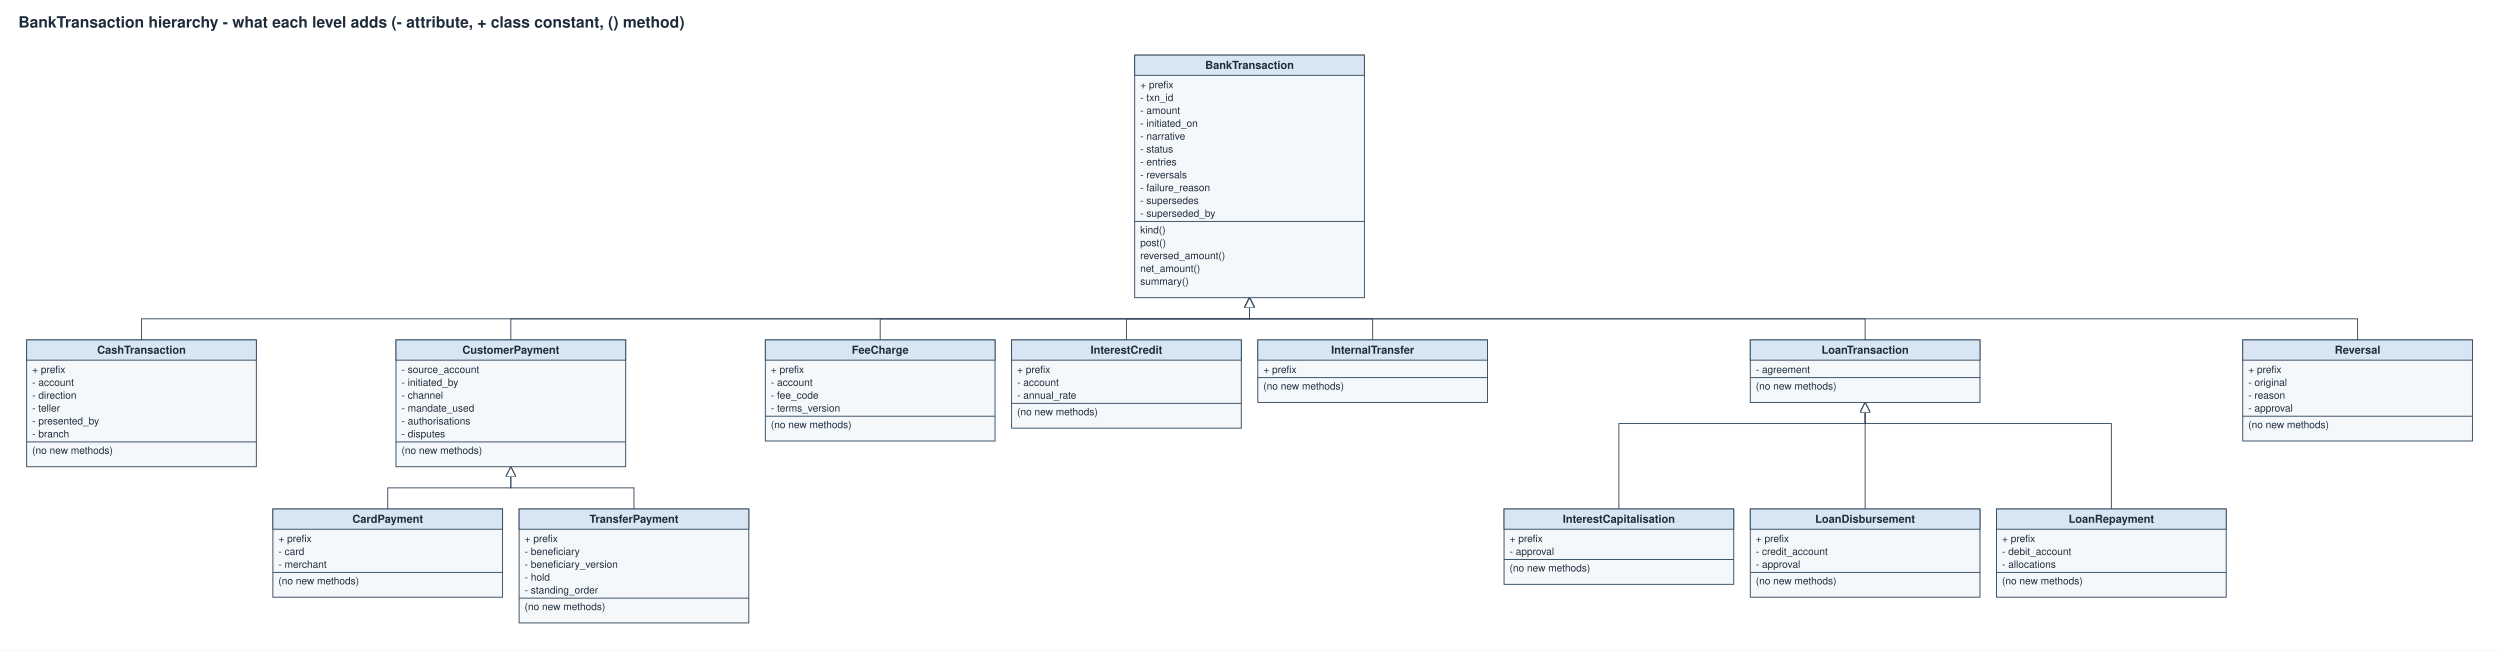
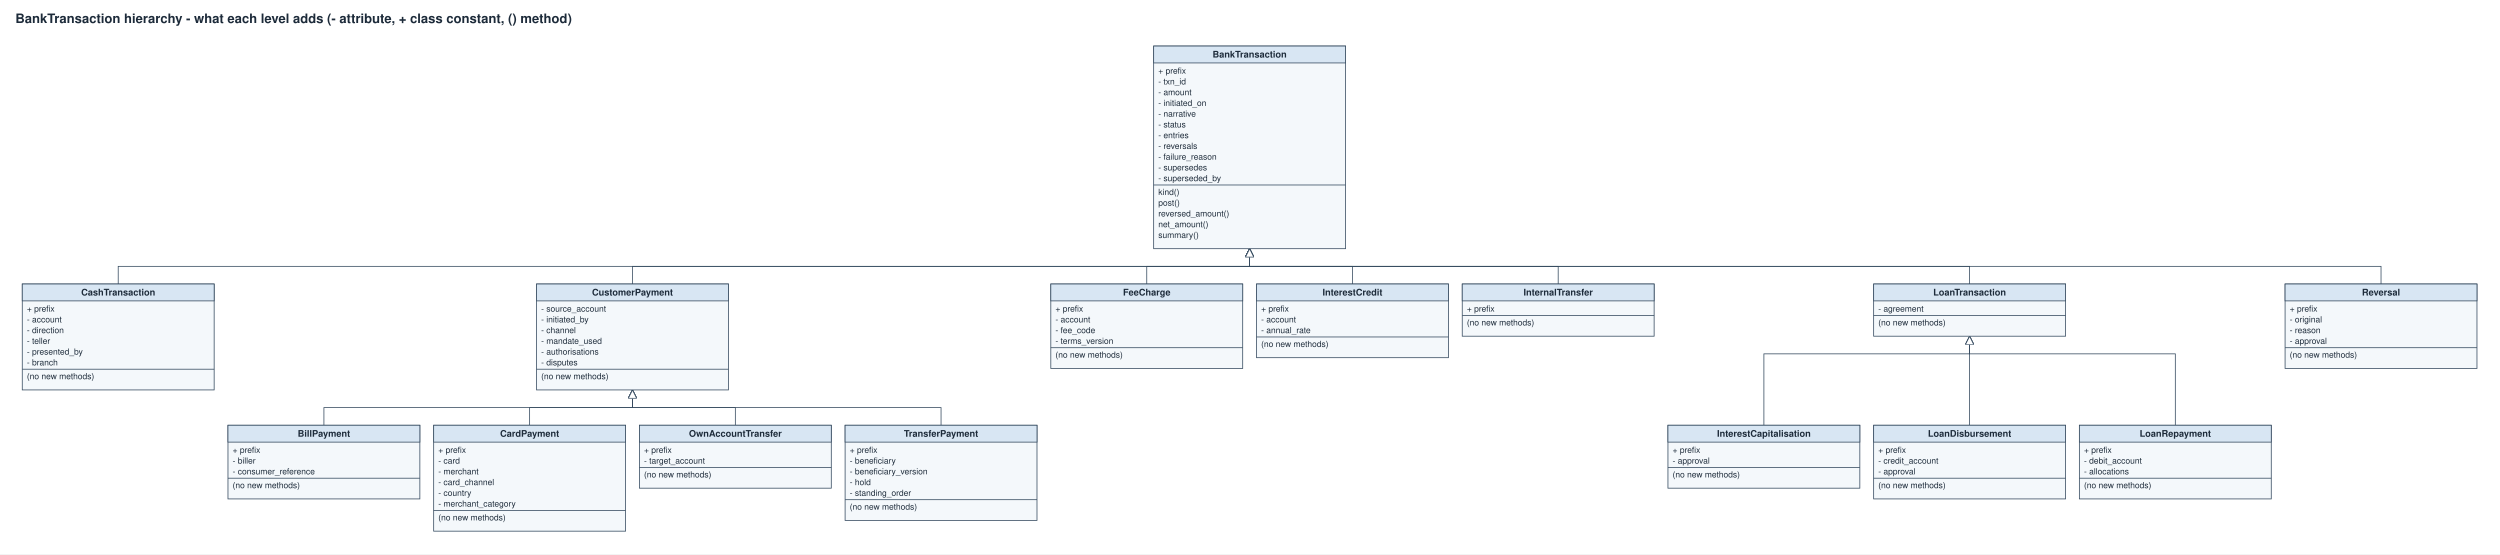
- <svg xmlns="http://www.w3.org/2000/svg" width="2721" height="708" font-family="Helvetica, Arial, sans-serif" font-size="11">
+ <svg xmlns="http://www.w3.org/2000/svg" width="3257" height="722" font-family="Helvetica, Arial, sans-serif" font-size="11">
  <rect width="100%" height="100%" fill="#ffffff" />
  <defs>
    <marker id="tri" viewBox="0 0 10 10" refX="10" refY="5" markerWidth="11" markerHeight="11" orient="auto">
      <path d="M0,0 L10,5 L0,10 z" fill="#ffffff" stroke="#34495e" />
    </marker>
  </defs>
  <text x="20" y="30" font-size="17" font-weight="bold" fill="#1d2b3a">BankTransaction hierarchy - what each level adds (- attribute, + class constant, () method)</text>
-   <polyline points="154,370 154,347 1360,347 1360,324" fill="none" stroke="#34495e" marker-end="url(#tri)" />
-   <polyline points="556,370 556,347 1360,347 1360,324" fill="none" stroke="#34495e" marker-end="url(#tri)" />
-   <polyline points="422,554 422,531 556,531 556,508" fill="none" stroke="#34495e" marker-end="url(#tri)" />
-   <polyline points="690,554 690,531 556,531 556,508" fill="none" stroke="#34495e" marker-end="url(#tri)" />
-   <polyline points="958,370 958,347 1360,347 1360,324" fill="none" stroke="#34495e" marker-end="url(#tri)" />
-   <polyline points="1226,370 1226,347 1360,347 1360,324" fill="none" stroke="#34495e" marker-end="url(#tri)" />
-   <polyline points="1494,370 1494,347 1360,347 1360,324" fill="none" stroke="#34495e" marker-end="url(#tri)" />
-   <polyline points="2030,370 2030,347 1360,347 1360,324" fill="none" stroke="#34495e" marker-end="url(#tri)" />
-   <polyline points="1762,554 1762,461 2030,461 2030,438" fill="none" stroke="#34495e" marker-end="url(#tri)" />
-   <polyline points="2030,554 2030,461 2030,461 2030,438" fill="none" stroke="#34495e" marker-end="url(#tri)" />
-   <polyline points="2298,554 2298,461 2030,461 2030,438" fill="none" stroke="#34495e" marker-end="url(#tri)" />
-   <polyline points="2566,370 2566,347 1360,347 1360,324" fill="none" stroke="#34495e" marker-end="url(#tri)" />
-   <rect x="1235" y="60" width="250" height="264" fill="#f4f8fb" stroke="#34495e" />
-   <rect x="1235" y="60" width="250" height="22" fill="#d8e6f3" stroke="#34495e" />
-   <text x="1360" y="75" text-anchor="middle" font-weight="bold" font-size="12" fill="#1d2b3a">BankTransaction</text>
-   <text x="1241" y="96" fill="#1d2b3a">+ prefix</text>
-   <text x="1241" y="110" fill="#1d2b3a">- txn_id</text>
-   <text x="1241" y="124" fill="#1d2b3a">- amount</text>
-   <text x="1241" y="138" fill="#1d2b3a">- initiated_on</text>
-   <text x="1241" y="152" fill="#1d2b3a">- narrative</text>
-   <text x="1241" y="166" fill="#1d2b3a">- status</text>
-   <text x="1241" y="180" fill="#1d2b3a">- entries</text>
-   <text x="1241" y="194" fill="#1d2b3a">- reversals</text>
-   <text x="1241" y="208" fill="#1d2b3a">- failure_reason</text>
-   <text x="1241" y="222" fill="#1d2b3a">- supersedes</text>
-   <text x="1241" y="236" fill="#1d2b3a">- superseded_by</text>
-   <line x1="1235" y1="241" x2="1485" y2="241" stroke="#34495e" />
-   <text x="1241" y="254" fill="#1d2b3a">kind()</text>
-   <text x="1241" y="268" fill="#1d2b3a">post()</text>
-   <text x="1241" y="282" fill="#1d2b3a">reversed_amount()</text>
-   <text x="1241" y="296" fill="#1d2b3a">net_amount()</text>
-   <text x="1241" y="310" fill="#1d2b3a">summary()</text>
+   <polyline points="154,370 154,347 1628,347 1628,324" fill="none" stroke="#34495e" marker-end="url(#tri)" />
+   <polyline points="824,370 824,347 1628,347 1628,324" fill="none" stroke="#34495e" marker-end="url(#tri)" />
+   <polyline points="422,554 422,531 824,531 824,508" fill="none" stroke="#34495e" marker-end="url(#tri)" />
+   <polyline points="690,554 690,531 824,531 824,508" fill="none" stroke="#34495e" marker-end="url(#tri)" />
+   <polyline points="958,554 958,531 824,531 824,508" fill="none" stroke="#34495e" marker-end="url(#tri)" />
+   <polyline points="1226,554 1226,531 824,531 824,508" fill="none" stroke="#34495e" marker-end="url(#tri)" />
+   <polyline points="1494,370 1494,347 1628,347 1628,324" fill="none" stroke="#34495e" marker-end="url(#tri)" />
+   <polyline points="1762,370 1762,347 1628,347 1628,324" fill="none" stroke="#34495e" marker-end="url(#tri)" />
+   <polyline points="2030,370 2030,347 1628,347 1628,324" fill="none" stroke="#34495e" marker-end="url(#tri)" />
+   <polyline points="2566,370 2566,347 1628,347 1628,324" fill="none" stroke="#34495e" marker-end="url(#tri)" />
+   <polyline points="2298,554 2298,461 2566,461 2566,438" fill="none" stroke="#34495e" marker-end="url(#tri)" />
+   <polyline points="2566,554 2566,461 2566,461 2566,438" fill="none" stroke="#34495e" marker-end="url(#tri)" />
+   <polyline points="2834,554 2834,461 2566,461 2566,438" fill="none" stroke="#34495e" marker-end="url(#tri)" />
+   <polyline points="3102,370 3102,347 1628,347 1628,324" fill="none" stroke="#34495e" marker-end="url(#tri)" />
+   <rect x="1503" y="60" width="250" height="264" fill="#f4f8fb" stroke="#34495e" />
+   <rect x="1503" y="60" width="250" height="22" fill="#d8e6f3" stroke="#34495e" />
+   <text x="1628" y="75" text-anchor="middle" font-weight="bold" font-size="12" fill="#1d2b3a">BankTransaction</text>
+   <text x="1509" y="96" fill="#1d2b3a">+ prefix</text>
+   <text x="1509" y="110" fill="#1d2b3a">- txn_id</text>
+   <text x="1509" y="124" fill="#1d2b3a">- amount</text>
+   <text x="1509" y="138" fill="#1d2b3a">- initiated_on</text>
+   <text x="1509" y="152" fill="#1d2b3a">- narrative</text>
+   <text x="1509" y="166" fill="#1d2b3a">- status</text>
+   <text x="1509" y="180" fill="#1d2b3a">- entries</text>
+   <text x="1509" y="194" fill="#1d2b3a">- reversals</text>
+   <text x="1509" y="208" fill="#1d2b3a">- failure_reason</text>
+   <text x="1509" y="222" fill="#1d2b3a">- supersedes</text>
+   <text x="1509" y="236" fill="#1d2b3a">- superseded_by</text>
+   <line x1="1503" y1="241" x2="1753" y2="241" stroke="#34495e" />
+   <text x="1509" y="254" fill="#1d2b3a">kind()</text>
+   <text x="1509" y="268" fill="#1d2b3a">post()</text>
+   <text x="1509" y="282" fill="#1d2b3a">reversed_amount()</text>
+   <text x="1509" y="296" fill="#1d2b3a">net_amount()</text>
+   <text x="1509" y="310" fill="#1d2b3a">summary()</text>
  <rect x="29" y="370" width="250" height="138" fill="#f4f8fb" stroke="#34495e" />
  <rect x="29" y="370" width="250" height="22" fill="#d8e6f3" stroke="#34495e" />
  <text x="154" y="385" text-anchor="middle" font-weight="bold" font-size="12" fill="#1d2b3a">CashTransaction</text>
  <text x="35" y="406" fill="#1d2b3a">+ prefix</text>
  <text x="35" y="420" fill="#1d2b3a">- account</text>
  <text x="35" y="434" fill="#1d2b3a">- direction</text>
  <text x="35" y="448" fill="#1d2b3a">- teller</text>
  <text x="35" y="462" fill="#1d2b3a">- presented_by</text>
  <text x="35" y="476" fill="#1d2b3a">- branch</text>
  <line x1="29" y1="481" x2="279" y2="481" stroke="#34495e" />
  <text x="35" y="494" fill="#1d2b3a">(no new methods)</text>
-   <rect x="431" y="370" width="250" height="138" fill="#f4f8fb" stroke="#34495e" />
-   <rect x="431" y="370" width="250" height="22" fill="#d8e6f3" stroke="#34495e" />
-   <text x="556" y="385" text-anchor="middle" font-weight="bold" font-size="12" fill="#1d2b3a">CustomerPayment</text>
-   <text x="437" y="406" fill="#1d2b3a">- source_account</text>
-   <text x="437" y="420" fill="#1d2b3a">- initiated_by</text>
-   <text x="437" y="434" fill="#1d2b3a">- channel</text>
-   <text x="437" y="448" fill="#1d2b3a">- mandate_used</text>
-   <text x="437" y="462" fill="#1d2b3a">- authorisations</text>
-   <text x="437" y="476" fill="#1d2b3a">- disputes</text>
-   <line x1="431" y1="481" x2="681" y2="481" stroke="#34495e" />
-   <text x="437" y="494" fill="#1d2b3a">(no new methods)</text>
+   <rect x="699" y="370" width="250" height="138" fill="#f4f8fb" stroke="#34495e" />
+   <rect x="699" y="370" width="250" height="22" fill="#d8e6f3" stroke="#34495e" />
+   <text x="824" y="385" text-anchor="middle" font-weight="bold" font-size="12" fill="#1d2b3a">CustomerPayment</text>
+   <text x="705" y="406" fill="#1d2b3a">- source_account</text>
+   <text x="705" y="420" fill="#1d2b3a">- initiated_by</text>
+   <text x="705" y="434" fill="#1d2b3a">- channel</text>
+   <text x="705" y="448" fill="#1d2b3a">- mandate_used</text>
+   <text x="705" y="462" fill="#1d2b3a">- authorisations</text>
+   <text x="705" y="476" fill="#1d2b3a">- disputes</text>
+   <line x1="699" y1="481" x2="949" y2="481" stroke="#34495e" />
+   <text x="705" y="494" fill="#1d2b3a">(no new methods)</text>
  <rect x="297" y="554" width="250" height="96" fill="#f4f8fb" stroke="#34495e" />
  <rect x="297" y="554" width="250" height="22" fill="#d8e6f3" stroke="#34495e" />
-   <text x="422" y="569" text-anchor="middle" font-weight="bold" font-size="12" fill="#1d2b3a">CardPayment</text>
+   <text x="422" y="569" text-anchor="middle" font-weight="bold" font-size="12" fill="#1d2b3a">BillPayment</text>
  <text x="303" y="590" fill="#1d2b3a">+ prefix</text>
-   <text x="303" y="604" fill="#1d2b3a">- card</text>
-   <text x="303" y="618" fill="#1d2b3a">- merchant</text>
+   <text x="303" y="604" fill="#1d2b3a">- biller</text>
+   <text x="303" y="618" fill="#1d2b3a">- consumer_reference</text>
  <line x1="297" y1="623" x2="547" y2="623" stroke="#34495e" />
  <text x="303" y="636" fill="#1d2b3a">(no new methods)</text>
-   <rect x="565" y="554" width="250" height="124" fill="#f4f8fb" stroke="#34495e" />
+   <rect x="565" y="554" width="250" height="138" fill="#f4f8fb" stroke="#34495e" />
  <rect x="565" y="554" width="250" height="22" fill="#d8e6f3" stroke="#34495e" />
-   <text x="690" y="569" text-anchor="middle" font-weight="bold" font-size="12" fill="#1d2b3a">TransferPayment</text>
+   <text x="690" y="569" text-anchor="middle" font-weight="bold" font-size="12" fill="#1d2b3a">CardPayment</text>
  <text x="571" y="590" fill="#1d2b3a">+ prefix</text>
-   <text x="571" y="604" fill="#1d2b3a">- beneficiary</text>
-   <text x="571" y="618" fill="#1d2b3a">- beneficiary_version</text>
-   <text x="571" y="632" fill="#1d2b3a">- hold</text>
-   <text x="571" y="646" fill="#1d2b3a">- standing_order</text>
-   <line x1="565" y1="651" x2="815" y2="651" stroke="#34495e" />
-   <text x="571" y="664" fill="#1d2b3a">(no new methods)</text>
-   <rect x="833" y="370" width="250" height="110" fill="#f4f8fb" stroke="#34495e" />
-   <rect x="833" y="370" width="250" height="22" fill="#d8e6f3" stroke="#34495e" />
-   <text x="958" y="385" text-anchor="middle" font-weight="bold" font-size="12" fill="#1d2b3a">FeeCharge</text>
-   <text x="839" y="406" fill="#1d2b3a">+ prefix</text>
-   <text x="839" y="420" fill="#1d2b3a">- account</text>
-   <text x="839" y="434" fill="#1d2b3a">- fee_code</text>
-   <text x="839" y="448" fill="#1d2b3a">- terms_version</text>
-   <line x1="833" y1="453" x2="1083" y2="453" stroke="#34495e" />
-   <text x="839" y="466" fill="#1d2b3a">(no new methods)</text>
-   <rect x="1101" y="370" width="250" height="96" fill="#f4f8fb" stroke="#34495e" />
-   <rect x="1101" y="370" width="250" height="22" fill="#d8e6f3" stroke="#34495e" />
-   <text x="1226" y="385" text-anchor="middle" font-weight="bold" font-size="12" fill="#1d2b3a">InterestCredit</text>
-   <text x="1107" y="406" fill="#1d2b3a">+ prefix</text>
-   <text x="1107" y="420" fill="#1d2b3a">- account</text>
-   <text x="1107" y="434" fill="#1d2b3a">- annual_rate</text>
-   <line x1="1101" y1="439" x2="1351" y2="439" stroke="#34495e" />
-   <text x="1107" y="452" fill="#1d2b3a">(no new methods)</text>
-   <rect x="1369" y="370" width="250" height="68" fill="#f4f8fb" stroke="#34495e" />
+   <text x="571" y="604" fill="#1d2b3a">- card</text>
+   <text x="571" y="618" fill="#1d2b3a">- merchant</text>
+   <text x="571" y="632" fill="#1d2b3a">- card_channel</text>
+   <text x="571" y="646" fill="#1d2b3a">- country</text>
+   <text x="571" y="660" fill="#1d2b3a">- merchant_category</text>
+   <line x1="565" y1="665" x2="815" y2="665" stroke="#34495e" />
+   <text x="571" y="678" fill="#1d2b3a">(no new methods)</text>
+   <rect x="833" y="554" width="250" height="82" fill="#f4f8fb" stroke="#34495e" />
+   <rect x="833" y="554" width="250" height="22" fill="#d8e6f3" stroke="#34495e" />
+   <text x="958" y="569" text-anchor="middle" font-weight="bold" font-size="12" fill="#1d2b3a">OwnAccountTransfer</text>
+   <text x="839" y="590" fill="#1d2b3a">+ prefix</text>
+   <text x="839" y="604" fill="#1d2b3a">- target_account</text>
+   <line x1="833" y1="609" x2="1083" y2="609" stroke="#34495e" />
+   <text x="839" y="622" fill="#1d2b3a">(no new methods)</text>
+   <rect x="1101" y="554" width="250" height="124" fill="#f4f8fb" stroke="#34495e" />
+   <rect x="1101" y="554" width="250" height="22" fill="#d8e6f3" stroke="#34495e" />
+   <text x="1226" y="569" text-anchor="middle" font-weight="bold" font-size="12" fill="#1d2b3a">TransferPayment</text>
+   <text x="1107" y="590" fill="#1d2b3a">+ prefix</text>
+   <text x="1107" y="604" fill="#1d2b3a">- beneficiary</text>
+   <text x="1107" y="618" fill="#1d2b3a">- beneficiary_version</text>
+   <text x="1107" y="632" fill="#1d2b3a">- hold</text>
+   <text x="1107" y="646" fill="#1d2b3a">- standing_order</text>
+   <line x1="1101" y1="651" x2="1351" y2="651" stroke="#34495e" />
+   <text x="1107" y="664" fill="#1d2b3a">(no new methods)</text>
+   <rect x="1369" y="370" width="250" height="110" fill="#f4f8fb" stroke="#34495e" />
  <rect x="1369" y="370" width="250" height="22" fill="#d8e6f3" stroke="#34495e" />
-   <text x="1494" y="385" text-anchor="middle" font-weight="bold" font-size="12" fill="#1d2b3a">InternalTransfer</text>
+   <text x="1494" y="385" text-anchor="middle" font-weight="bold" font-size="12" fill="#1d2b3a">FeeCharge</text>
  <text x="1375" y="406" fill="#1d2b3a">+ prefix</text>
-   <line x1="1369" y1="411" x2="1619" y2="411" stroke="#34495e" />
-   <text x="1375" y="424" fill="#1d2b3a">(no new methods)</text>
+   <text x="1375" y="420" fill="#1d2b3a">- account</text>
+   <text x="1375" y="434" fill="#1d2b3a">- fee_code</text>
+   <text x="1375" y="448" fill="#1d2b3a">- terms_version</text>
+   <line x1="1369" y1="453" x2="1619" y2="453" stroke="#34495e" />
+   <text x="1375" y="466" fill="#1d2b3a">(no new methods)</text>
+   <rect x="1637" y="370" width="250" height="96" fill="#f4f8fb" stroke="#34495e" />
+   <rect x="1637" y="370" width="250" height="22" fill="#d8e6f3" stroke="#34495e" />
+   <text x="1762" y="385" text-anchor="middle" font-weight="bold" font-size="12" fill="#1d2b3a">InterestCredit</text>
+   <text x="1643" y="406" fill="#1d2b3a">+ prefix</text>
+   <text x="1643" y="420" fill="#1d2b3a">- account</text>
+   <text x="1643" y="434" fill="#1d2b3a">- annual_rate</text>
+   <line x1="1637" y1="439" x2="1887" y2="439" stroke="#34495e" />
+   <text x="1643" y="452" fill="#1d2b3a">(no new methods)</text>
  <rect x="1905" y="370" width="250" height="68" fill="#f4f8fb" stroke="#34495e" />
  <rect x="1905" y="370" width="250" height="22" fill="#d8e6f3" stroke="#34495e" />
-   <text x="2030" y="385" text-anchor="middle" font-weight="bold" font-size="12" fill="#1d2b3a">LoanTransaction</text>
-   <text x="1911" y="406" fill="#1d2b3a">- agreement</text>
+   <text x="2030" y="385" text-anchor="middle" font-weight="bold" font-size="12" fill="#1d2b3a">InternalTransfer</text>
+   <text x="1911" y="406" fill="#1d2b3a">+ prefix</text>
  <line x1="1905" y1="411" x2="2155" y2="411" stroke="#34495e" />
  <text x="1911" y="424" fill="#1d2b3a">(no new methods)</text>
-   <rect x="1637" y="554" width="250" height="82" fill="#f4f8fb" stroke="#34495e" />
-   <rect x="1637" y="554" width="250" height="22" fill="#d8e6f3" stroke="#34495e" />
-   <text x="1762" y="569" text-anchor="middle" font-weight="bold" font-size="12" fill="#1d2b3a">InterestCapitalisation</text>
-   <text x="1643" y="590" fill="#1d2b3a">+ prefix</text>
-   <text x="1643" y="604" fill="#1d2b3a">- approval</text>
-   <line x1="1637" y1="609" x2="1887" y2="609" stroke="#34495e" />
-   <text x="1643" y="622" fill="#1d2b3a">(no new methods)</text>
-   <rect x="1905" y="554" width="250" height="96" fill="#f4f8fb" stroke="#34495e" />
-   <rect x="1905" y="554" width="250" height="22" fill="#d8e6f3" stroke="#34495e" />
-   <text x="2030" y="569" text-anchor="middle" font-weight="bold" font-size="12" fill="#1d2b3a">LoanDisbursement</text>
-   <text x="1911" y="590" fill="#1d2b3a">+ prefix</text>
-   <text x="1911" y="604" fill="#1d2b3a">- credit_account</text>
-   <text x="1911" y="618" fill="#1d2b3a">- approval</text>
-   <line x1="1905" y1="623" x2="2155" y2="623" stroke="#34495e" />
-   <text x="1911" y="636" fill="#1d2b3a">(no new methods)</text>
-   <rect x="2173" y="554" width="250" height="96" fill="#f4f8fb" stroke="#34495e" />
+   <rect x="2441" y="370" width="250" height="68" fill="#f4f8fb" stroke="#34495e" />
+   <rect x="2441" y="370" width="250" height="22" fill="#d8e6f3" stroke="#34495e" />
+   <text x="2566" y="385" text-anchor="middle" font-weight="bold" font-size="12" fill="#1d2b3a">LoanTransaction</text>
+   <text x="2447" y="406" fill="#1d2b3a">- agreement</text>
+   <line x1="2441" y1="411" x2="2691" y2="411" stroke="#34495e" />
+   <text x="2447" y="424" fill="#1d2b3a">(no new methods)</text>
+   <rect x="2173" y="554" width="250" height="82" fill="#f4f8fb" stroke="#34495e" />
  <rect x="2173" y="554" width="250" height="22" fill="#d8e6f3" stroke="#34495e" />
-   <text x="2298" y="569" text-anchor="middle" font-weight="bold" font-size="12" fill="#1d2b3a">LoanRepayment</text>
+   <text x="2298" y="569" text-anchor="middle" font-weight="bold" font-size="12" fill="#1d2b3a">InterestCapitalisation</text>
  <text x="2179" y="590" fill="#1d2b3a">+ prefix</text>
-   <text x="2179" y="604" fill="#1d2b3a">- debit_account</text>
-   <text x="2179" y="618" fill="#1d2b3a">- allocations</text>
-   <line x1="2173" y1="623" x2="2423" y2="623" stroke="#34495e" />
-   <text x="2179" y="636" fill="#1d2b3a">(no new methods)</text>
-   <rect x="2441" y="370" width="250" height="110" fill="#f4f8fb" stroke="#34495e" />
-   <rect x="2441" y="370" width="250" height="22" fill="#d8e6f3" stroke="#34495e" />
-   <text x="2566" y="385" text-anchor="middle" font-weight="bold" font-size="12" fill="#1d2b3a">Reversal</text>
-   <text x="2447" y="406" fill="#1d2b3a">+ prefix</text>
-   <text x="2447" y="420" fill="#1d2b3a">- original</text>
-   <text x="2447" y="434" fill="#1d2b3a">- reason</text>
-   <text x="2447" y="448" fill="#1d2b3a">- approval</text>
-   <line x1="2441" y1="453" x2="2691" y2="453" stroke="#34495e" />
-   <text x="2447" y="466" fill="#1d2b3a">(no new methods)</text>
+   <text x="2179" y="604" fill="#1d2b3a">- approval</text>
+   <line x1="2173" y1="609" x2="2423" y2="609" stroke="#34495e" />
+   <text x="2179" y="622" fill="#1d2b3a">(no new methods)</text>
+   <rect x="2441" y="554" width="250" height="96" fill="#f4f8fb" stroke="#34495e" />
+   <rect x="2441" y="554" width="250" height="22" fill="#d8e6f3" stroke="#34495e" />
+   <text x="2566" y="569" text-anchor="middle" font-weight="bold" font-size="12" fill="#1d2b3a">LoanDisbursement</text>
+   <text x="2447" y="590" fill="#1d2b3a">+ prefix</text>
+   <text x="2447" y="604" fill="#1d2b3a">- credit_account</text>
+   <text x="2447" y="618" fill="#1d2b3a">- approval</text>
+   <line x1="2441" y1="623" x2="2691" y2="623" stroke="#34495e" />
+   <text x="2447" y="636" fill="#1d2b3a">(no new methods)</text>
+   <rect x="2709" y="554" width="250" height="96" fill="#f4f8fb" stroke="#34495e" />
+   <rect x="2709" y="554" width="250" height="22" fill="#d8e6f3" stroke="#34495e" />
+   <text x="2834" y="569" text-anchor="middle" font-weight="bold" font-size="12" fill="#1d2b3a">LoanRepayment</text>
+   <text x="2715" y="590" fill="#1d2b3a">+ prefix</text>
+   <text x="2715" y="604" fill="#1d2b3a">- debit_account</text>
+   <text x="2715" y="618" fill="#1d2b3a">- allocations</text>
+   <line x1="2709" y1="623" x2="2959" y2="623" stroke="#34495e" />
+   <text x="2715" y="636" fill="#1d2b3a">(no new methods)</text>
+   <rect x="2977" y="370" width="250" height="110" fill="#f4f8fb" stroke="#34495e" />
+   <rect x="2977" y="370" width="250" height="22" fill="#d8e6f3" stroke="#34495e" />
+   <text x="3102" y="385" text-anchor="middle" font-weight="bold" font-size="12" fill="#1d2b3a">Reversal</text>
+   <text x="2983" y="406" fill="#1d2b3a">+ prefix</text>
+   <text x="2983" y="420" fill="#1d2b3a">- original</text>
+   <text x="2983" y="434" fill="#1d2b3a">- reason</text>
+   <text x="2983" y="448" fill="#1d2b3a">- approval</text>
+   <line x1="2977" y1="453" x2="3227" y2="453" stroke="#34495e" />
+   <text x="2983" y="466" fill="#1d2b3a">(no new methods)</text>
</svg>
